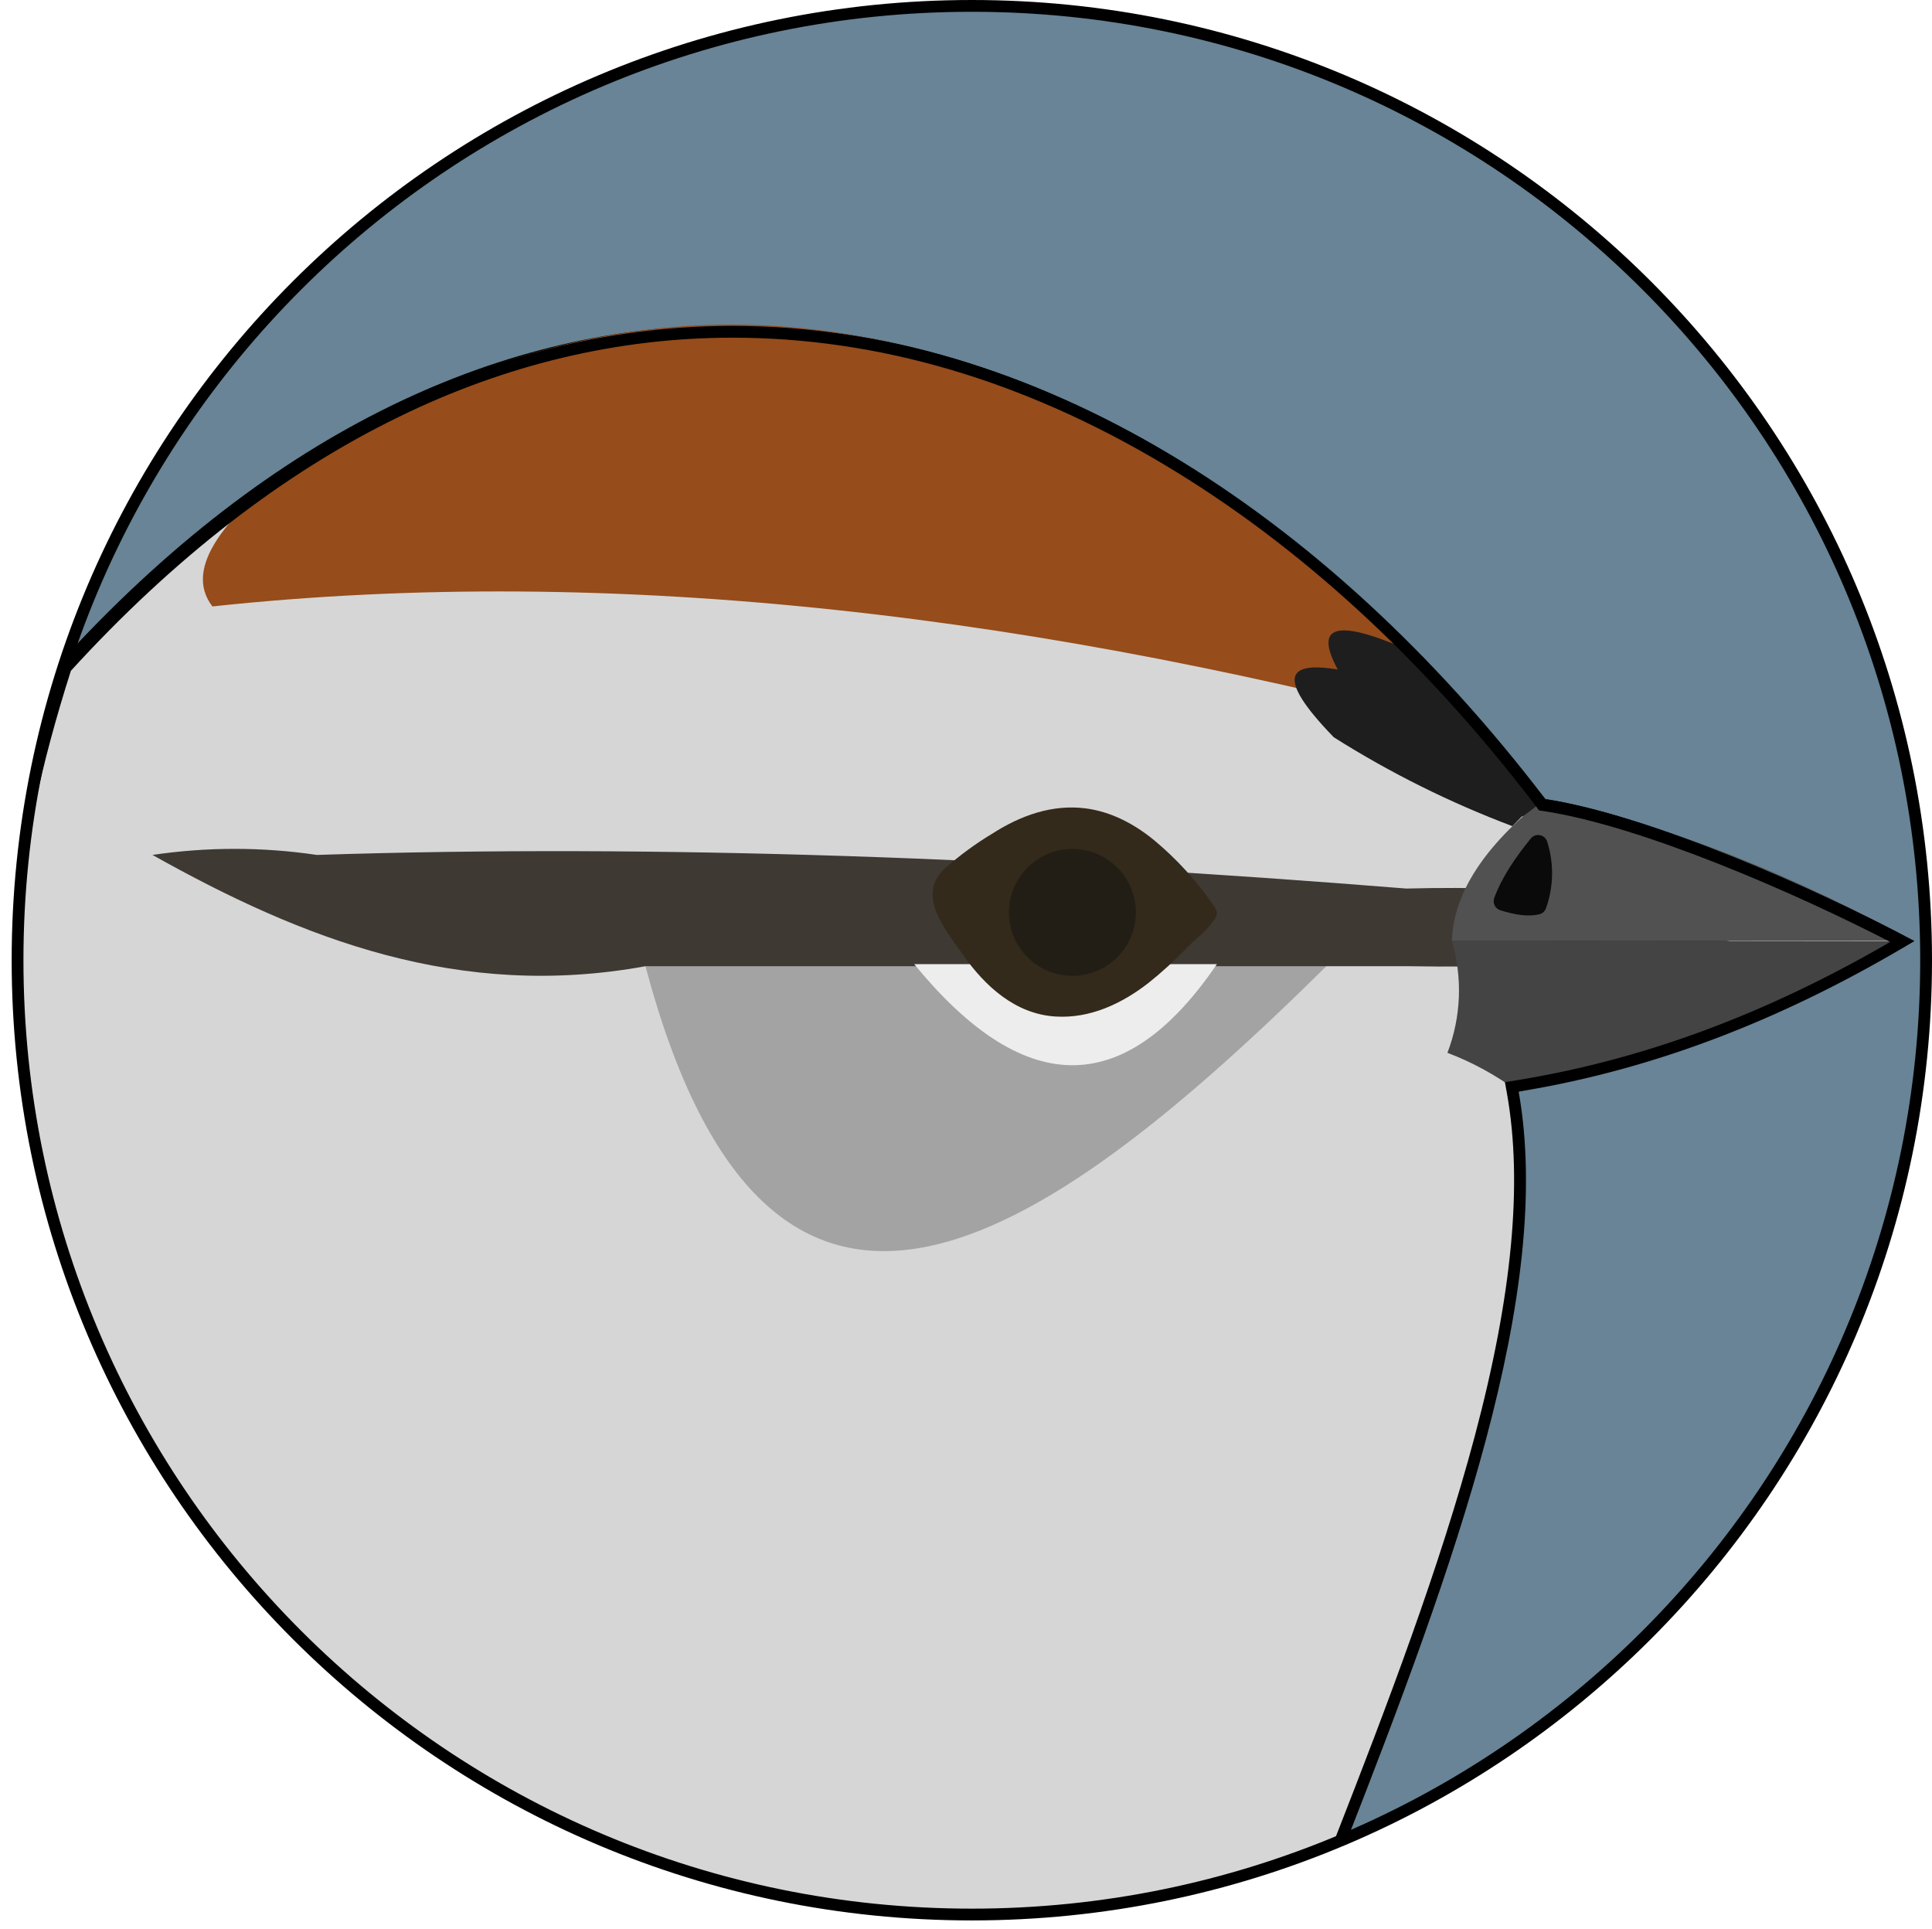
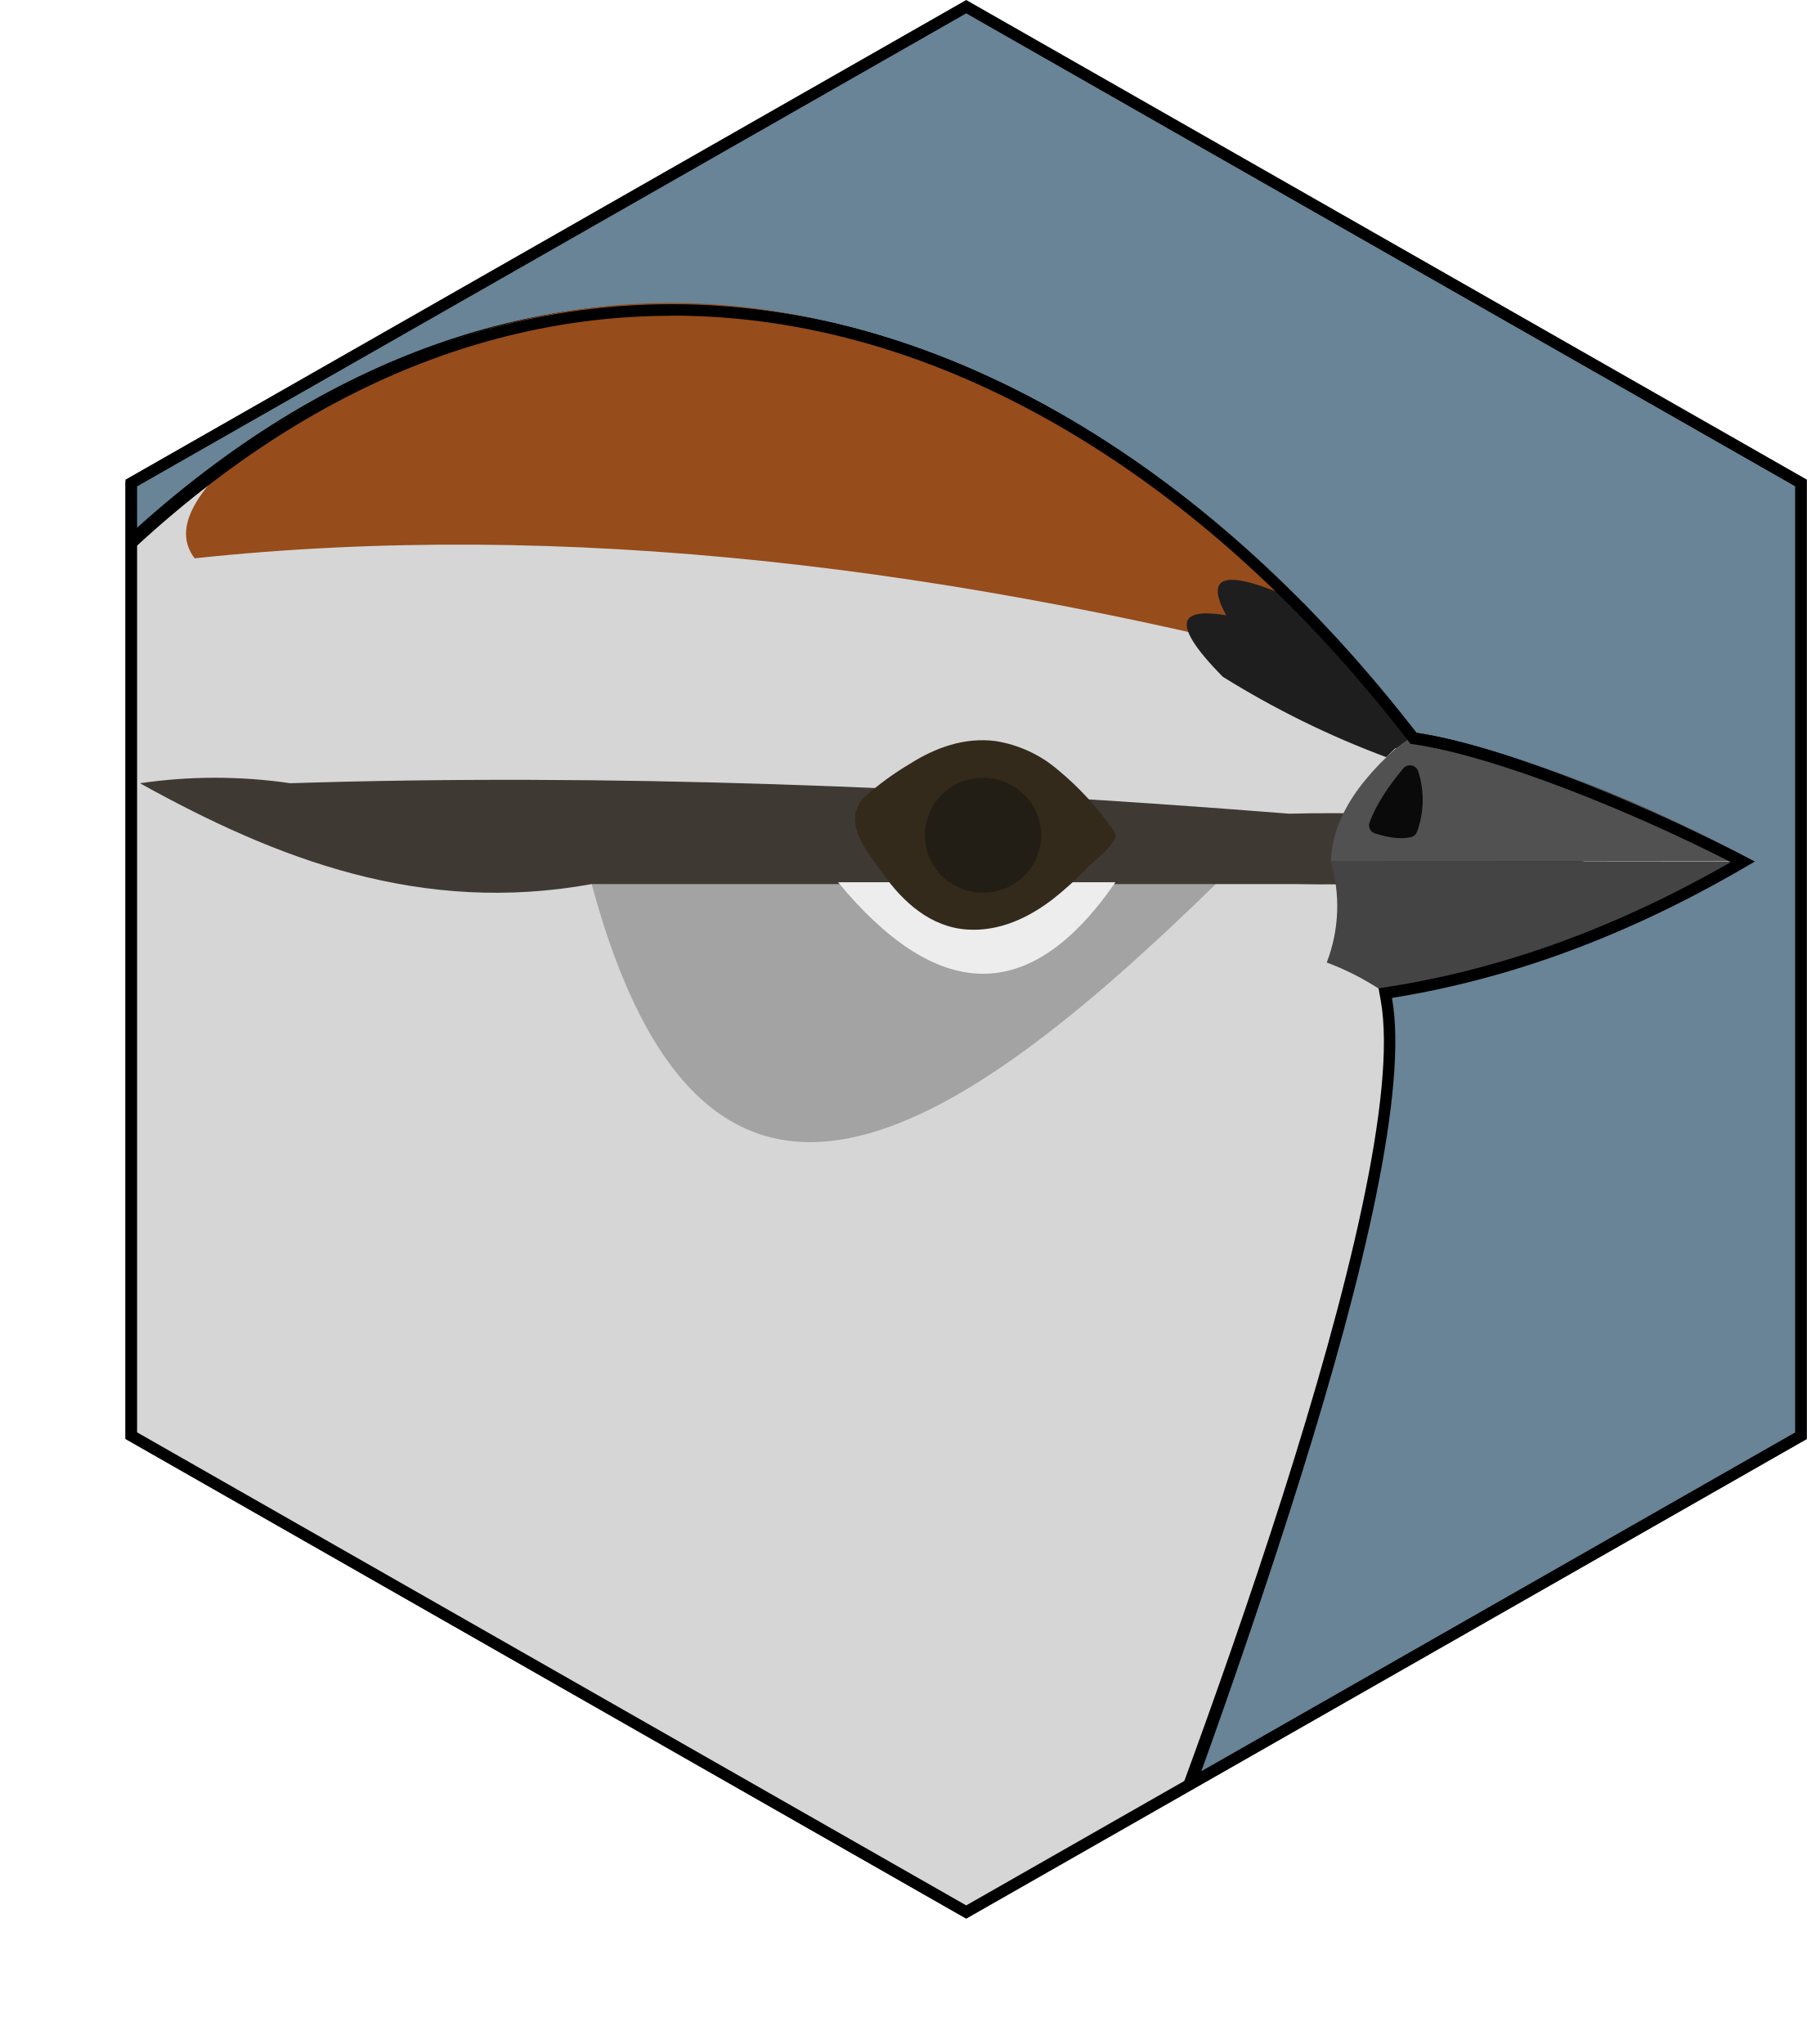
- <svg xmlns="http://www.w3.org/2000/svg" width="492.01" height="491.18" viewBox="0 0 492.01 491.18">
+ <svg xmlns="http://www.w3.org/2000/svg" id="Layer_4" data-name="Layer 4" width="468.56" height="530.08" viewBox="0 0 468.56 530.08">
  <defs>
    <style>
      .cls-1, .cls-15 {
        fill: none;
      }

      .cls-2 {
        fill: #688496;
        stroke-width: 2px;
      }

      .cls-15, .cls-2 {
        stroke: #000;
        stroke-miterlimit: 10;
      }

      .cls-3 {
        clip-path: url(#clip-path);
      }

      .cls-4 {
        fill: #d6d6d6;
      }

      .cls-5 {
        fill: #a3a3a3;
      }

      .cls-6 {
        fill: #3f3934;
      }

      .cls-7 {
        fill: #515151;
      }

      .cls-8 {
        fill: #444;
      }

      .cls-9 {
        fill: #964c1b;
      }

      .cls-10 {
        fill: #1e1e1e;
      }

      .cls-11 {
        fill: #ededed;
      }

      .cls-12 {
        fill: #0a0a0a;
      }

      .cls-13 {
        fill: #332a1b;
      }

      .cls-14 {
        fill: #231e15;
      }

      .cls-15 {
        stroke-width: 3px;
      }
    </style>
-     <clipPath id="clip-path" transform="translate(-2.51 -5.48)">
-       <circle class="cls-1" cx="250" cy="250" r="243.02" />
+     <clipPath id="clip-path" transform="translate(0.05 -1.21)">
+       <polygon class="cls-1" points="467.01 373.35 467.01 126.28 250.51 2.75 34 126.28 34 373.35 250.51 496.89 467.01 373.35" />
    </clipPath>
  </defs>
-   <g id="Layer_2" data-name="Layer 2">
-     <circle class="cls-2" cx="247.49" cy="244.52" r="243.02" />
-   </g>
-   <g id="Layer_3" data-name="Layer 3">
+   <g>
+     <polygon class="cls-2" points="466.56 372.5 466.56 125.43 250.05 1.9 33.54 125.43 33.54 372.5 250.05 496.04 466.56 372.5" />
    <g class="cls-3">
      <g>
        <g>
-           <path class="cls-4" d="M249.62,495.53a263.77,263.77,0,0,1-63.14-8.06c-55-14.44-99.36-44.64-135.67-92.32C32.36,371.52,20,350.91,11.51,315.48c-16.16-55-4.89-103.86,6.78-140.36,26.4-29,54.73-51,84.22-65.34,27.81-13.56,56.79-20.44,86.12-20.44,37.32,0,74.59,10.93,110.76,32.49,34.78,20.73,66.9,50.23,95.47,87.68l.24.32.4.06c26.52,4,68.9,22.93,92.06,35.21-33.2,19.7-65.58,31.9-98.93,37.29l-1,.16.18,1c8.88,49.78-15.78,118.86-44.12,191.25-30.52,13.94-61.3,20.72-94.07,20.72Z" transform="translate(-2.51 -5.48)" />
-           <path d="M188.63,90.34c37.14,0,74.23,10.89,110.25,32.35,34.66,20.66,66.69,50.08,95.18,87.43l.49.64.8.12c25.81,3.9,66.76,22,90.16,34.27-32.55,19.1-64.33,31-97,36.26l-2,.32.35,2c4.07,22.83,1.38,51.49-8.25,87.61-8.88,33.37-22.47,69-35.66,102.73a220.94,220.94,0,0,1-93.29,20.46,263,263,0,0,1-62.88-8c-29.13-7.66-54.64-19.39-78-35.89-21-14.87-39.74-33.21-57.16-56.09C33.24,371,21,350.5,12.49,315.25l0-.05v-.05a198.29,198.29,0,0,1-7.2-73.54c1.69-20.54,6.11-41.52,13.91-66,26.27-28.81,54.46-50.66,83.78-65,27.67-13.49,56.5-20.33,85.68-20.33m0-2c-57.34,0-116.41,26-171.23,86.27C4,216.38-4.65,264,10.54,315.72,19,351.07,31.39,371.9,50,395.76c32.79,43.06,75.36,76.69,136.23,92.68a263.06,263.06,0,0,0,63.38,8.09,224.22,224.22,0,0,0,94.85-21c27.91-71.26,53.41-141.2,44.32-192.17,36.28-5.86,69.52-19.56,100.8-38.33-25.24-13.57-67.65-32.17-93.94-36.14-56.25-73.74-130.08-120.57-207-120.57Z" transform="translate(-2.51 -5.48)" />
+           <path class="cls-4" d="M257.9,530.29c-22.95,0-48.32-8.79-75.17-18.09-16.06-5.56-32.65-11.31-49.49-15.43-43.46-11.28-68-48.12-91.8-83.74-7-10.52-13.64-20.45-20.65-29.55-10.08-12.76-9.81-31.82-9.52-52,.2-14.07.41-28.62-2.85-42C-6.66,238.77,3.85,193.69,14.73,160c24.63-26.73,51.07-47,78.58-60.25,26-12.51,53-18.85,80.37-18.85,34.82,0,69.59,10.08,103.34,30,32.46,19.12,62.43,46.33,89.09,80.87l.25.32.4.06c24.69,3.68,64.14,21.07,85.78,32.39-30.94,18.13-61.12,29.36-92.19,34.33l-1,.16.18,1c7.28,40.35-34.9,167.68-73.3,264.64a68.28,68.28,0,0,1-28.31,5.62Z" transform="translate(0.05 -1.21)" />
+           <path d="M173.68,81.94c34.64,0,69.24,10,102.84,29.83,32.34,19,62.22,46.17,88.8,80.61l.49.64.8.11c24,3.59,62,20.17,83.85,31.46-30.28,17.53-59.84,28.43-90.27,33.29l-2,.32.36,2c3.64,20.15-4.35,62.14-23.74,124.81-18.09,58.47-40.31,116.07-49.35,138.9a67.5,67.5,0,0,1-27.54,5.37c-22.78,0-48.07-8.76-74.85-18-16.07-5.57-32.69-11.33-49.55-15.45-19.23-5-36.56-15.69-53-32.7C66,448,53.92,429.94,42.27,412.47c-7-10.53-13.66-20.47-20.7-29.62-9.85-12.47-9.58-31.36-9.3-51.35.2-14.13.41-28.74-2.88-42.29v0l0-.05a180.79,180.79,0,0,1-6.72-67.77c1.58-18.93,5.7-38.25,13-60.79C40.12,134,66.4,113.86,93.75,100.69c25.81-12.44,52.7-18.75,79.93-18.75m0-2c-53.53,0-108.66,24-159.83,79.58C1.37,198.05-6.73,242,7.45,289.68c7.92,32.62-4.83,72.4,12.55,94.41C50.61,423.81,76.19,483,133,497.74c44.87,11,87.95,33.55,124.9,33.55a69.57,69.57,0,0,0,29.1-5.87c26.05-65.74,82-218.55,73.5-265.57,33.86-5.4,64.89-18,94.09-35.35C431,212,391.44,194.82,366.91,191.16c-52.51-68-121.42-111.22-193.23-111.22Z" transform="translate(0.05 -1.21)" />
        </g>
-         <path class="cls-5" d="M340.82,251c-74.61,73.83-142.59,118.32-173.95.49Z" transform="translate(-2.51 -5.48)" />
-         <path class="cls-6" d="M456.41,241.65c-29.78-7.86-61.87-10.78-95.76-9.9-97.55-7.83-190.76-11.39-277.46-8.56a142.46,142.46,0,0,0-41.85,0c38.18,21.43,78.14,37,125.53,28.34h194.8C400.1,252.22,431.53,248.84,456.41,241.65Z" transform="translate(-2.51 -5.48)" />
-         <path class="cls-7" d="M489.59,245.05H372.26q.58-18.08,23.39-36.14C428.39,215.62,459.45,228.62,489.59,245.05Z" transform="translate(-2.51 -5.48)" />
-         <path class="cls-8" d="M490,245.17c-33,16.94-66.51,30.37-100.8,38.34a74.07,74.07,0,0,0-18.08-9.93,44.46,44.46,0,0,0,1.11-28.53Z" transform="translate(-2.51 -5.48)" />
-         <path class="cls-9" d="M382.35,193.06c-114.1-30.9-223.29-44.14-325.75-33.15-7.55-9.84,3.21-23.14,23.19-38.19C187.43,55.54,287.38,91.26,382.35,193.06Z" transform="translate(-2.51 -5.48)" />
-         <path class="cls-10" d="M390.31,213.41a251.64,251.64,0,0,1-41.69-29c-12.33-17.14-12.16-25,16.22-11.7L396.09,209Z" transform="translate(-2.51 -5.48)" />
-         <path class="cls-10" d="M387.65,215.86a251.07,251.07,0,0,1-45.47-22.63c-14.69-15.17-15.66-23,14.35-13.93l36.2,31.39Z" transform="translate(-2.51 -5.48)" />
-         <path d="M189.07,91.47c37,0,73.88,10.83,109.73,32.21,34.56,20.59,66.49,49.92,94.91,87.17l.73,1,1.2.18c25.11,3.79,64.68,21.13,88.24,33.32-31.9,18.51-63.07,30-95.12,35.22l-3,.49.54,3c4,22.68,1.35,51.2-8.23,87.18-8.84,33.19-22.35,68.67-35.49,102.24a219.77,219.77,0,0,1-92.5,20.21,261.8,261.8,0,0,1-62.62-8c-29-7.62-54.42-19.31-77.67-35.73-21-14.81-39.58-33.08-56.95-55.89-18.27-23.41-30.5-43.82-38.92-78.9l0-.07,0-.07a197.43,197.43,0,0,1-7.17-73.18c1.68-20.41,6.07-41.25,13.81-65.55,26.14-28.64,54.18-50.36,83.33-64.57C131.36,98.27,160,91.47,189.07,91.47m0-3c-57.34,0-116.41,26-171.23,86.26C4.47,216.5-4.21,264.17,11,315.84c8.49,35.36,20.85,56.18,39.47,80,32.79,43.06,75.36,76.7,136.23,92.69a263.56,263.56,0,0,0,63.38,8.09,224.33,224.33,0,0,0,94.85-21c27.91-71.27,53.41-141.21,44.32-192.17,36.28-5.87,69.52-19.57,100.8-38.34C464.79,231.61,422.38,213,396.09,209,339.84,135.3,266,88.47,189.07,88.47Z" transform="translate(-2.51 -5.48)" />
-         <path class="cls-11" d="M312.41,251c-24.07,35.35-49.86,33.28-77.08,0Z" transform="translate(-2.51 -5.48)" />
-         <path class="cls-12" d="M396.52,219.81a26.46,26.46,0,0,1-.32,17,2.37,2.37,0,0,1-1.61,1.47c-2.88.74-6.34.14-10-1a2.41,2.41,0,0,1-1.56-3.1c1.89-5.19,5.3-10.24,9.36-15.23A2.41,2.41,0,0,1,396.52,219.81Z" transform="translate(-2.51 -5.48)" />
-         <path class="cls-13" d="M312.31,238.6a1.64,1.64,0,0,0,.1-.49,3.41,3.41,0,0,0-.81-2,81.83,81.83,0,0,0-15.09-16.6c-5.06-4.17-11-7.34-17.57-8.18-8.5-1.08-16.58,1.85-23.65,6.39a81.85,81.85,0,0,0-12.26,9c-7.21,6.82.19,15.46,4.7,21.89,5.63,8,13.34,15.1,23.59,15.73,8.81.54,16.83-3.25,23.65-8.54a97.65,97.65,0,0,0,9.68-8.85c2.4-2.45,5.18-4.41,7.12-7.3A4.29,4.29,0,0,0,312.31,238.6Z" transform="translate(-2.51 -5.48)" />
-         <circle class="cls-14" cx="273.1" cy="232.34" r="16.17" />
+         <path class="cls-5" d="M315.72,230c-69.63,68.1-133.09,109.13-162.35.45Z" transform="translate(0.05 -1.21)" />
+         <path class="cls-6" d="M423.61,221.36c-27.79-7.25-57.75-9.94-89.37-9.13-91.06-7.23-178.06-10.5-259-7.9a134.49,134.49,0,0,0-39,0c35.63,19.77,72.93,34.16,117.17,26.15H335.19C371.06,231.11,400.4,228,423.61,221.36Z" transform="translate(0.05 -1.21)" />
+         <path class="cls-7" d="M454.59,224.5H345.07q.54-16.68,21.84-33.34C397.46,197.35,426.45,209.34,454.59,224.5Z" transform="translate(0.05 -1.21)" />
+         <path class="cls-8" d="M455,224.61c-30.81,15.63-62.09,28-94.09,35.36A69.34,69.34,0,0,0,344,250.82a40.58,40.58,0,0,0,1-26.32Z" transform="translate(0.05 -1.21)" />
+         <path class="cls-9" d="M354.49,176.54C248,148,146.07,135.82,50.43,146c-7-9.07,3-21.35,21.65-35.23C172.55,49.69,265.85,82.63,354.49,176.54Z" transform="translate(0.05 -1.21)" />
+         <path class="cls-10" d="M361.92,195.31A235.09,235.09,0,0,1,323,168.56c-11.5-15.81-11.34-23.09,15.15-10.79l29.17,33.5Z" transform="translate(0.05 -1.21)" />
+         <path class="cls-10" d="M359.43,197.57A235.76,235.76,0,0,1,317,176.69c-13.71-14-14.62-21.21,13.4-12.84l33.79,29Z" transform="translate(0.05 -1.21)" />
+         <path d="M174.09,83.06c34.46,0,68.89,10,102.33,29.68,32.23,19,62,46,88.52,80.36l.74,1,1.19.18c21.09,3.15,56.1,17.3,81.92,30.52-29.62,16.93-58.57,27.49-88.35,32.25l-3,.48.54,3c8.71,48.25-52.51,208.7-72.3,258.71-8.43,3.62-18,5.38-29.27,5.38-25.69,0-56.21-9.52-85.73-18.72-14.84-4.62-30.18-9.41-44.91-13-40.81-10.59-59.5-40.71-79.29-72.6-6.88-11.09-14-22.56-22.11-33.09-9.78-12.38-9.93-32.92-10.1-54.66-.11-14.76-.22-30-3.48-43.42l0-.07,0-.08a179.86,179.86,0,0,1-6.68-67.4c1.57-18.79,5.66-38,12.86-60.36,24.38-26.38,50.51-46.39,77.68-59.48,25.68-12.37,52.43-18.64,79.5-18.64m0-3c-53.53,0-108.66,24-159.83,79.57C1.78,198.16-6.32,242.13,7.86,289.8,15.78,322.41,4.62,367,22,389c30.61,39.72,46.19,92,103,106.74,44.33,10.83,92.3,31.82,131.39,31.82,11.39,0,22-1.79,31.61-6.13C314.05,455.72,369.4,307,360.91,260c33.86-5.41,64.89-18.05,94.09-35.36-23.56-12.51-63.15-29.67-87.68-33.34-52.51-68-121.42-111.21-193.23-111.21Z" transform="translate(0.05 -1.21)" />
+         <path class="cls-11" d="M289.21,230c-22.47,32.6-46.54,30.69-71.95,0Z" transform="translate(0.05 -1.21)" />
+         <path class="cls-12" d="M367.71,201.22a24.11,24.11,0,0,1-.29,15.7,2.17,2.17,0,0,1-1.51,1.36c-2.69.68-5.92.13-9.36-.92a2.2,2.2,0,0,1-1.45-2.85c1.76-4.79,4.94-9.45,8.73-14A2.25,2.25,0,0,1,367.71,201.22Z" transform="translate(0.05 -1.21)" />
+         <path class="cls-13" d="M289.12,218.55a1.8,1.8,0,0,0,.09-.45,3.18,3.18,0,0,0-.76-1.86,76.09,76.09,0,0,0-14.08-15.31A32.7,32.7,0,0,0,258,193.38c-7.93-1-15.47,1.71-22.07,5.9a76,76,0,0,0-11.44,8.3c-6.73,6.29.18,14.26,4.39,20.19,5.26,7.4,12.44,13.93,22,14.51,8.23.5,15.71-3,22.08-7.88a89.51,89.51,0,0,0,9-8.16c2.25-2.26,4.84-4.07,6.65-6.73A4,4,0,0,0,289.12,218.55Z" transform="translate(0.05 -1.21)" />
+         <ellipse class="cls-14" cx="254.91" cy="216.61" rx="15.09" ry="14.91" />
      </g>
    </g>
-     <circle class="cls-15" cx="247.49" cy="244.52" r="243.02" />
+     <polygon class="cls-15" points="467.06 372.33 467.06 125.26 250.56 1.73 34.05 125.26 34.05 372.33 250.56 495.86 467.06 372.33" />
  </g>
</svg>
